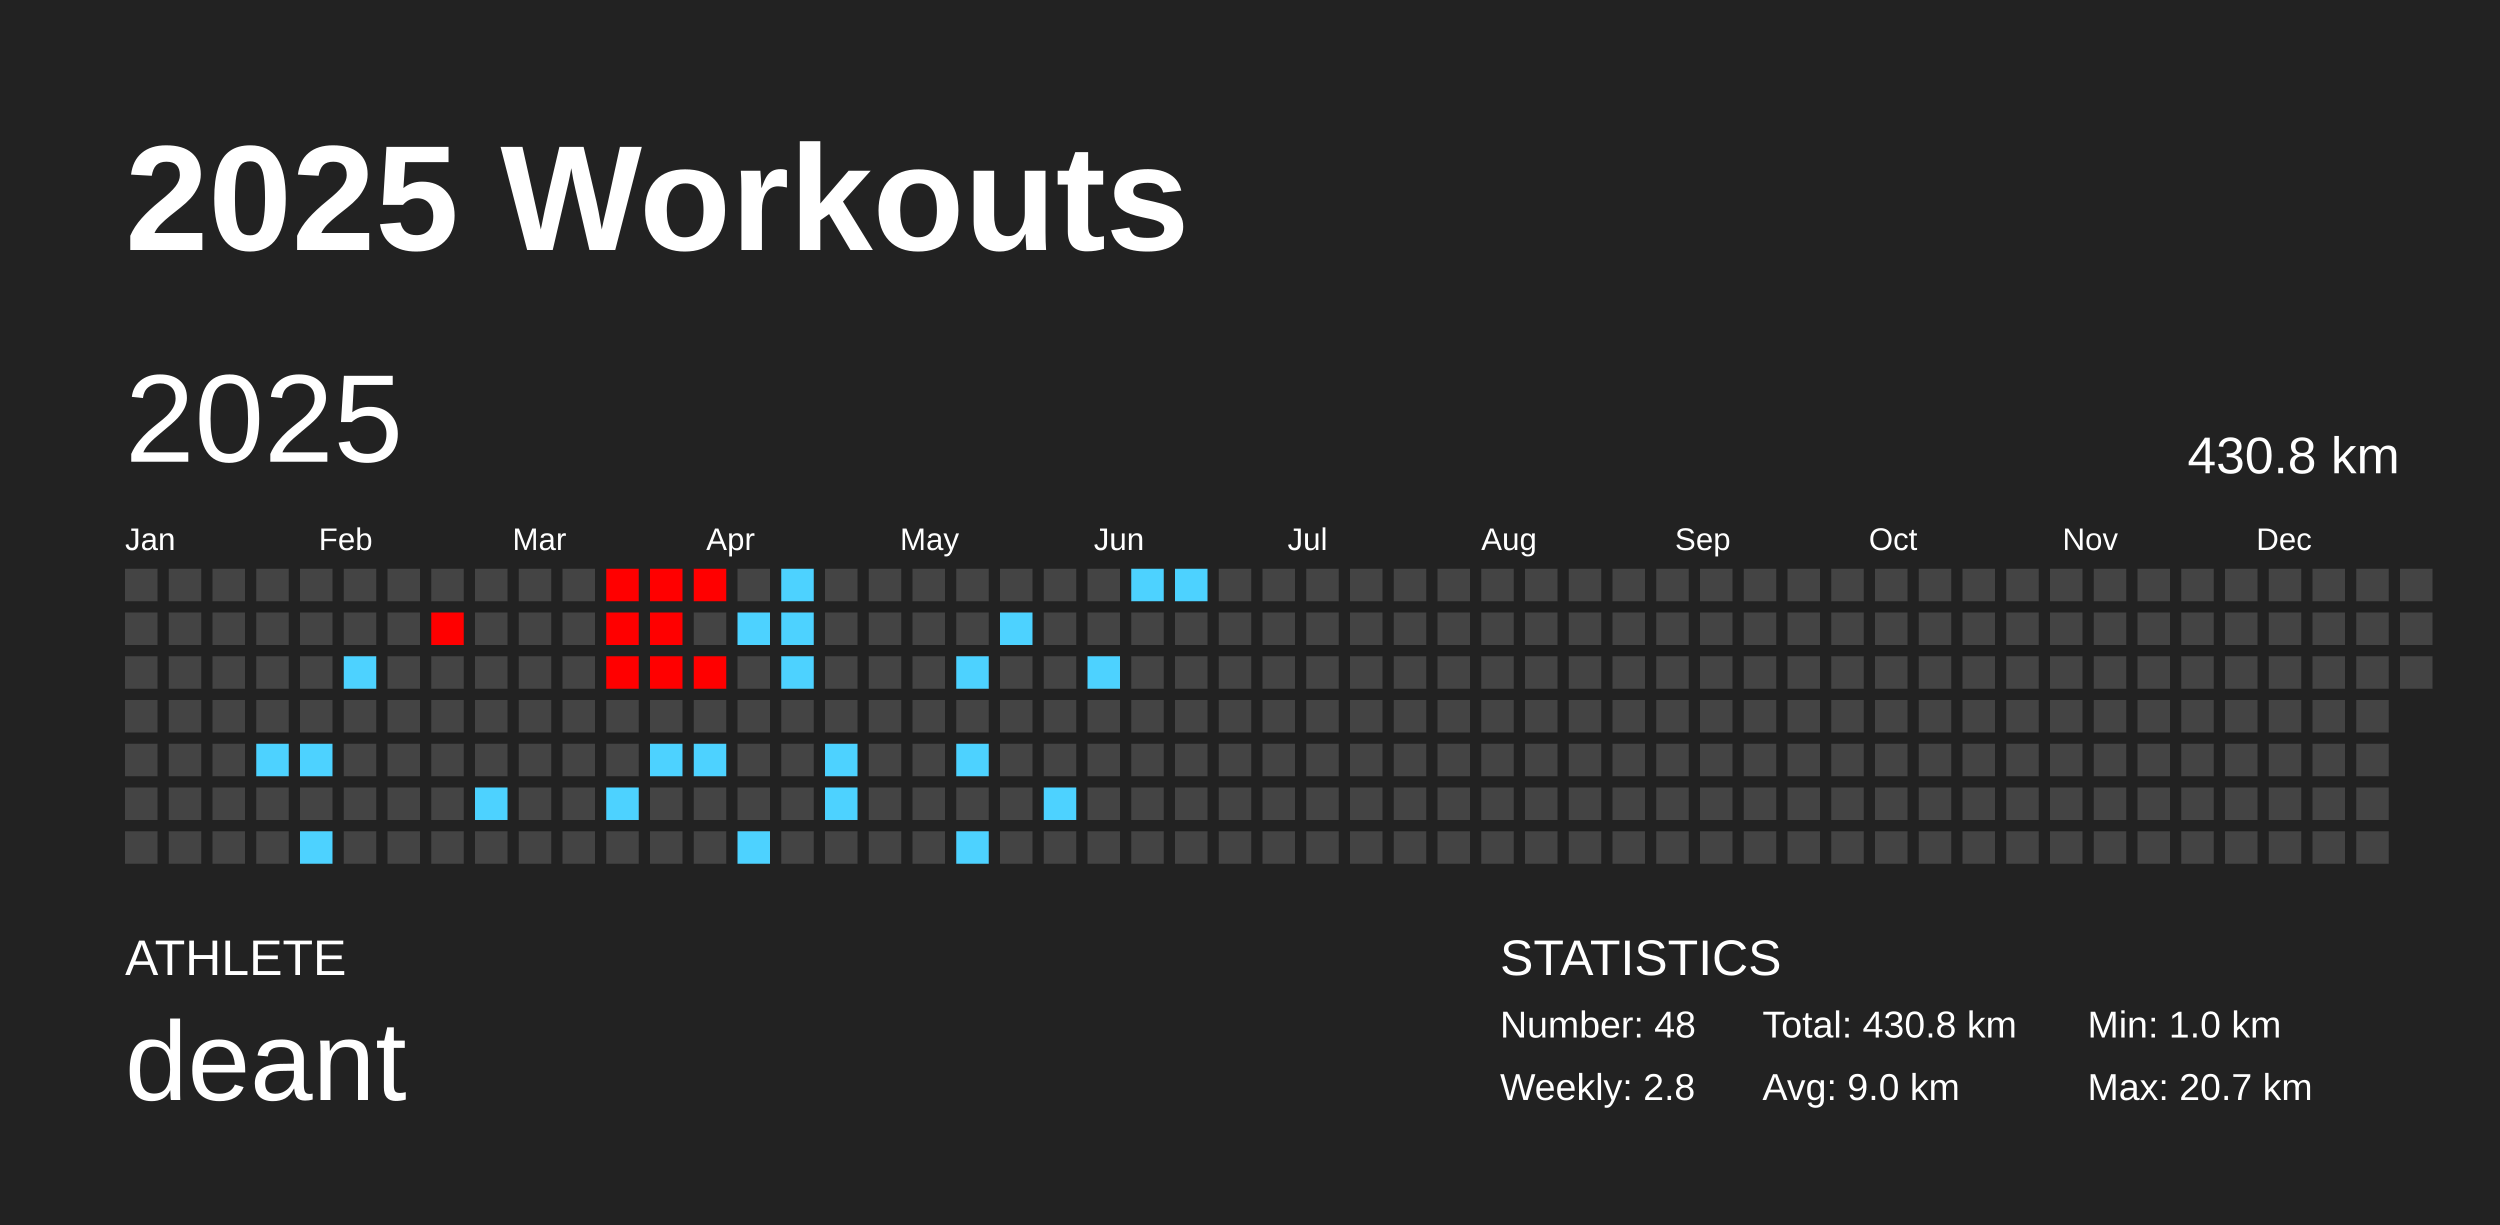
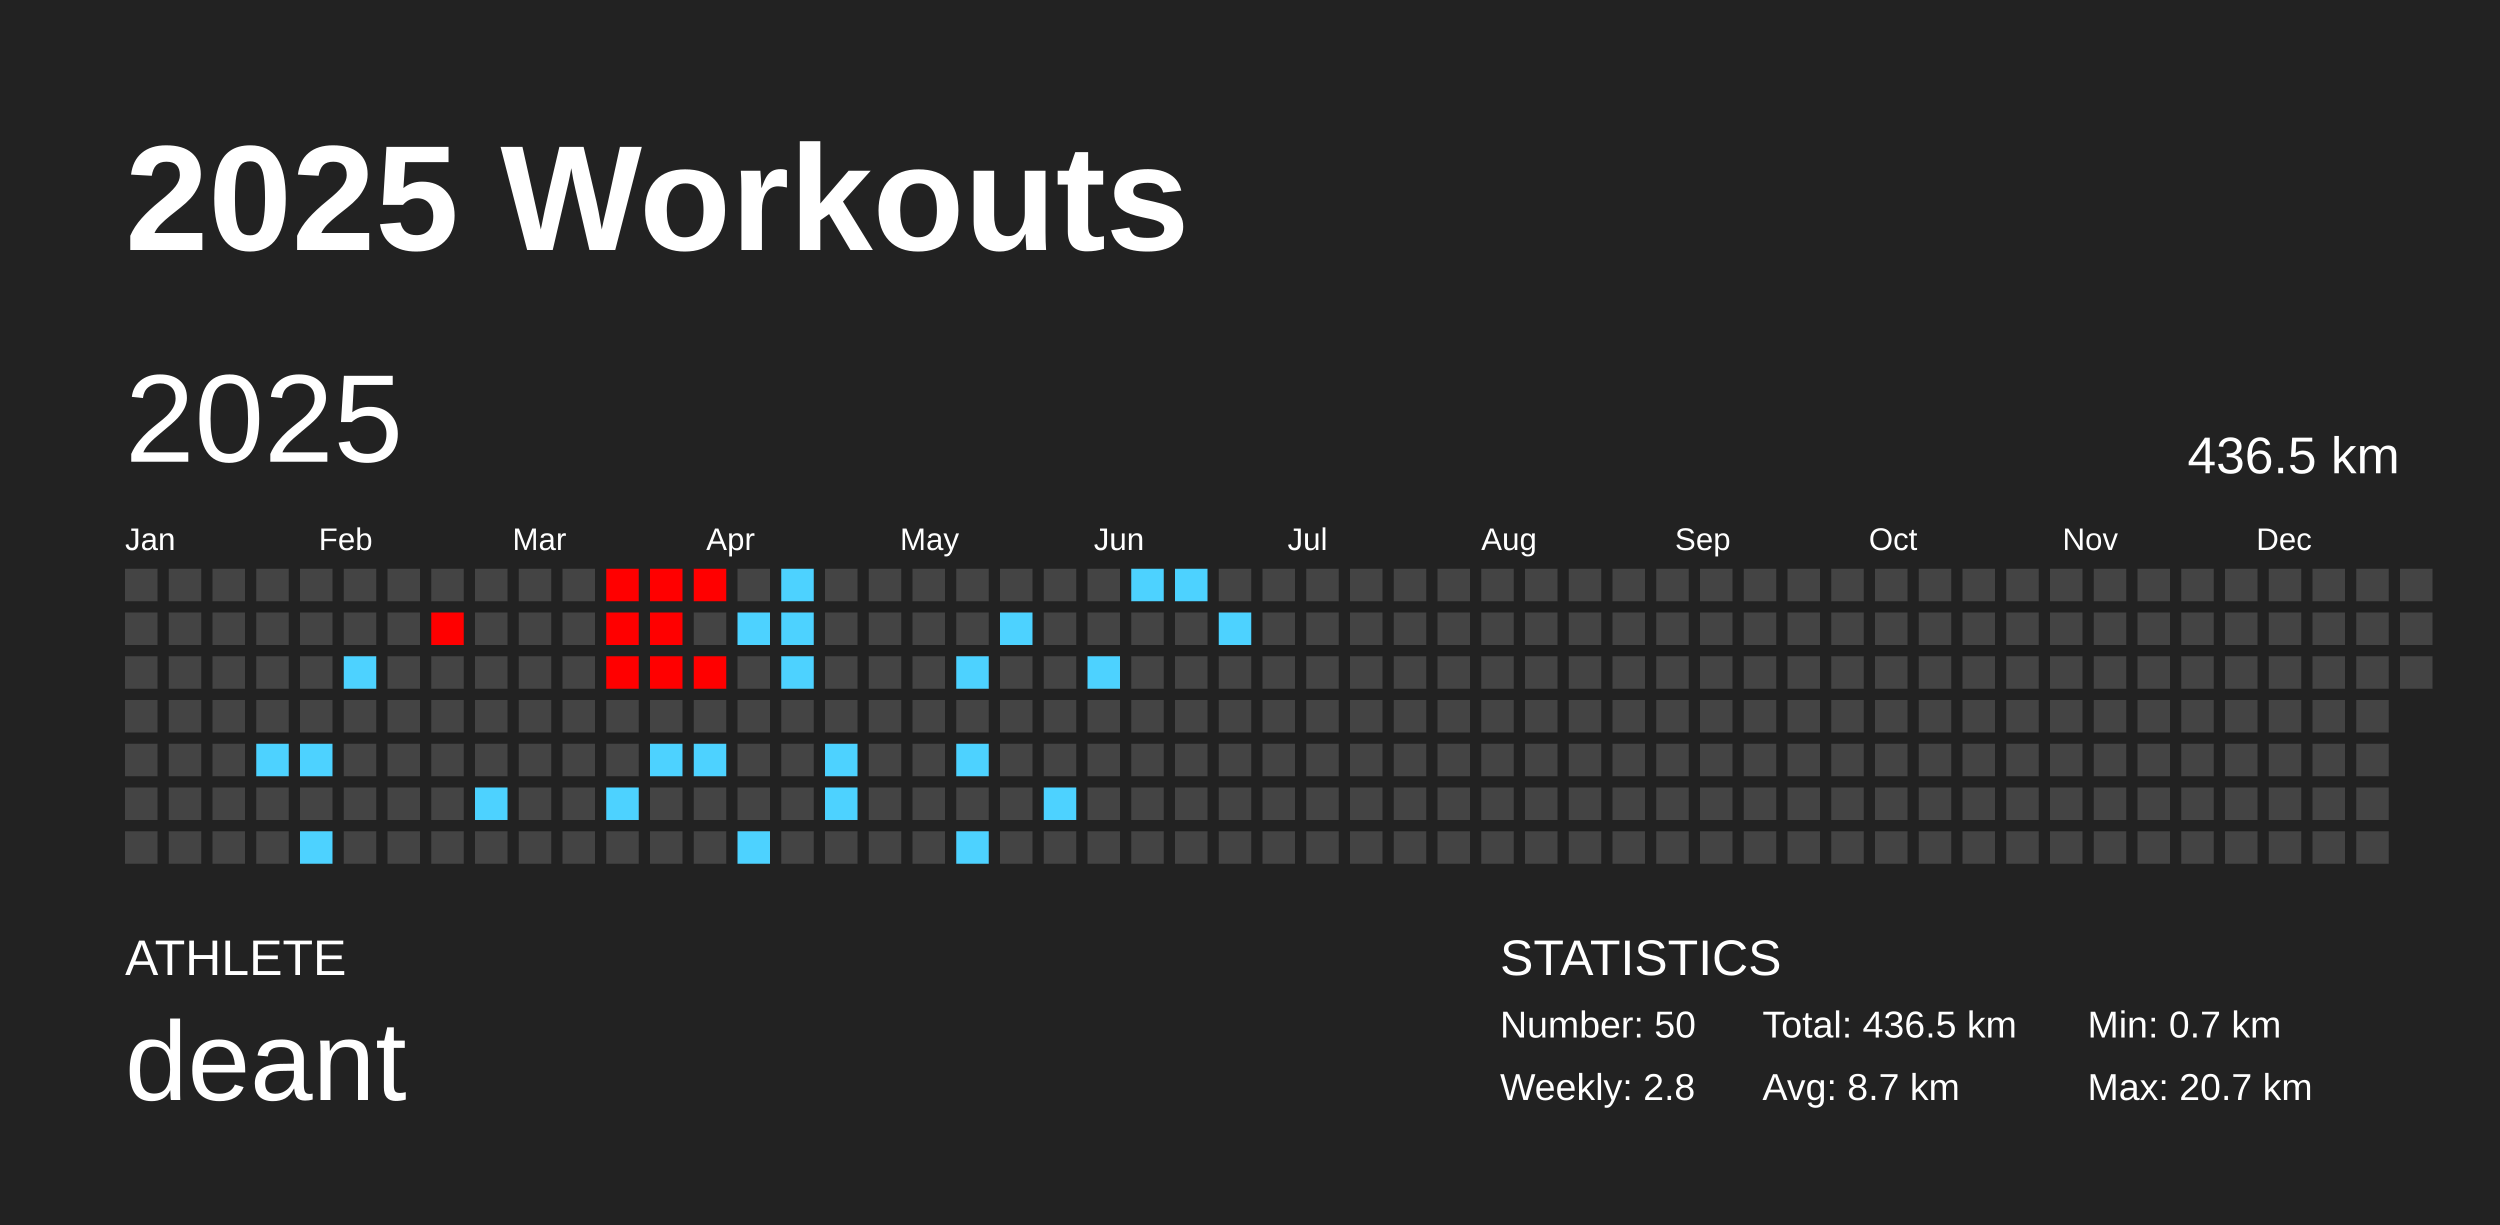
<svg xmlns="http://www.w3.org/2000/svg" baseProfile="full" height="98mm" version="1.1" viewBox="0,0,200,98" width="200mm">
  <defs />
  <rect fill="#222222" height="98" width="200" x="0" y="0" />
  <text fill="#FFFFFF" style="font-size:12px; font-family:Arial; font-weight:bold;" x="10" y="20">2025 Workouts</text>
  <text fill="#FFFFFF" style="font-size:4px; font-family:Arial" x="10" y="78">ATHLETE</text>
  <text fill="#FFFFFF" style="font-size:9px; font-family:Arial" x="10" y="88">deant</text>
  <text fill="#FFFFFF" style="font-size:4px; font-family:Arial" x="120" y="78">STATISTICS</text>
-   <text fill="#FFFFFF" style="font-size:3px; font-family:Arial" x="120" y="83">Number: 48</text>
+   <text fill="#FFFFFF" style="font-size:3px; font-family:Arial" x="120" y="83">Number: 50</text>
  <text fill="#FFFFFF" style="font-size:3px; font-family:Arial" x="120" y="88">Weekly: 2.8</text>
-   <text fill="#FFFFFF" style="font-size:3px; font-family:Arial" x="141" y="83">Total: 430.8 km</text>
-   <text fill="#FFFFFF" style="font-size:3px; font-family:Arial" x="141" y="88">Avg: 9.0 km</text>
-   <text fill="#FFFFFF" style="font-size:3px; font-family:Arial" x="167" y="83">Min: 1.0 km</text>
+   <text fill="#FFFFFF" style="font-size:3px; font-family:Arial" x="141" y="83">Total: 436.5 km</text>
+   <text fill="#FFFFFF" style="font-size:3px; font-family:Arial" x="141" y="88">Avg: 8.7 km</text>
+   <text fill="#FFFFFF" style="font-size:3px; font-family:Arial" x="167" y="83">Min: 0.7 km</text>
  <text fill="#FFFFFF" style="font-size:3px; font-family:Arial" x="167" y="88">Max: 20.7 km</text>
  <text dominant-baseline="hanging" fill="#FFFFFF" style="font-size:10.0px; font-family:Arial;" x="10" y="30">2025</text>
-   <text dominant-baseline="hanging" fill="#FFFFFF" style="font-size:4.125px; font-family:Arial;" x="175" y="35">430.8 km</text>
+   <text dominant-baseline="hanging" fill="#FFFFFF" style="font-size:4.125px; font-family:Arial;" x="175" y="35">436.5 km</text>
  <text fill="#FFFFFF" style="font-size:2.5px; font-family:Arial" x="10.0" y="44">Jan</text>
  <text fill="#FFFFFF" style="font-size:2.5px; font-family:Arial" x="25.5" y="44">Feb</text>
  <text fill="#FFFFFF" style="font-size:2.5px; font-family:Arial" x="41.0" y="44">Mar</text>
  <text fill="#FFFFFF" style="font-size:2.5px; font-family:Arial" x="56.5" y="44">Apr</text>
  <text fill="#FFFFFF" style="font-size:2.5px; font-family:Arial" x="72.0" y="44">May</text>
  <text fill="#FFFFFF" style="font-size:2.5px; font-family:Arial" x="87.5" y="44">Jun</text>
  <text fill="#FFFFFF" style="font-size:2.5px; font-family:Arial" x="103.0" y="44">Jul</text>
  <text fill="#FFFFFF" style="font-size:2.5px; font-family:Arial" x="118.5" y="44">Aug</text>
  <text fill="#FFFFFF" style="font-size:2.5px; font-family:Arial" x="134.0" y="44">Sep</text>
  <text fill="#FFFFFF" style="font-size:2.5px; font-family:Arial" x="149.5" y="44">Oct</text>
  <text fill="#FFFFFF" style="font-size:2.5px; font-family:Arial" x="165.0" y="44">Nov</text>
  <text fill="#FFFFFF" style="font-size:2.5px; font-family:Arial" x="180.5" y="44">Dec</text>
  <rect fill="#444444" height="2.6" width="2.6" x="10.0" y="45.5" />
  <rect fill="#444444" height="2.6" width="2.6" x="10.0" y="49.0" />
  <rect fill="#444444" height="2.6" width="2.6" x="10.0" y="52.5" />
  <rect fill="#444444" height="2.6" width="2.6" x="10.0" y="56.0" />
  <rect fill="#444444" height="2.6" width="2.6" x="10.0" y="59.5" />
  <rect fill="#444444" height="2.6" width="2.6" x="10.0" y="63.0" />
  <rect fill="#444444" height="2.6" width="2.6" x="10.0" y="66.5" />
  <rect fill="#444444" height="2.6" width="2.6" x="13.5" y="45.5" />
  <rect fill="#444444" height="2.6" width="2.6" x="13.5" y="49.0" />
  <rect fill="#444444" height="2.6" width="2.6" x="13.5" y="52.5" />
  <rect fill="#444444" height="2.6" width="2.6" x="13.5" y="56.0" />
  <rect fill="#444444" height="2.6" width="2.6" x="13.5" y="59.5" />
  <rect fill="#444444" height="2.6" width="2.6" x="13.5" y="63.0" />
  <rect fill="#444444" height="2.6" width="2.6" x="13.5" y="66.5" />
  <rect fill="#444444" height="2.6" width="2.6" x="17.0" y="45.5" />
  <rect fill="#444444" height="2.6" width="2.6" x="17.0" y="49.0" />
  <rect fill="#444444" height="2.6" width="2.6" x="17.0" y="52.5" />
  <rect fill="#444444" height="2.6" width="2.6" x="17.0" y="56.0" />
  <rect fill="#444444" height="2.6" width="2.6" x="17.0" y="59.5" />
  <rect fill="#444444" height="2.6" width="2.6" x="17.0" y="63.0" />
  <rect fill="#444444" height="2.6" width="2.6" x="17.0" y="66.5" />
  <rect fill="#444444" height="2.6" width="2.6" x="20.5" y="45.5" />
  <rect fill="#444444" height="2.6" width="2.6" x="20.5" y="49.0" />
  <rect fill="#444444" height="2.6" width="2.6" x="20.5" y="52.5" />
  <rect fill="#444444" height="2.6" width="2.6" x="20.5" y="56.0" />
  <rect fill="#4dd2ff" height="2.6" width="2.6" x="20.5" y="59.5" />
  <rect fill="#444444" height="2.6" width="2.6" x="20.5" y="63.0" />
  <rect fill="#444444" height="2.6" width="2.6" x="20.5" y="66.5" />
  <rect fill="#444444" height="2.6" width="2.6" x="24.0" y="45.5" />
  <rect fill="#444444" height="2.6" width="2.6" x="24.0" y="49.0" />
  <rect fill="#444444" height="2.6" width="2.6" x="24.0" y="52.5" />
  <rect fill="#444444" height="2.6" width="2.6" x="24.0" y="56.0" />
  <rect fill="#4dd2ff" height="2.6" width="2.6" x="24.0" y="59.5" />
  <rect fill="#444444" height="2.6" width="2.6" x="24.0" y="63.0" />
  <rect fill="#4dd2ff" height="2.6" width="2.6" x="24.0" y="66.5" />
  <rect fill="#444444" height="2.6" width="2.6" x="27.5" y="45.5" />
  <rect fill="#444444" height="2.6" width="2.6" x="27.5" y="49.0" />
  <rect fill="#4dd2ff" height="2.6" width="2.6" x="27.5" y="52.5" />
  <rect fill="#444444" height="2.6" width="2.6" x="27.5" y="56.0" />
  <rect fill="#444444" height="2.6" width="2.6" x="27.5" y="59.5" />
  <rect fill="#444444" height="2.6" width="2.6" x="27.5" y="63.0" />
  <rect fill="#444444" height="2.6" width="2.6" x="27.5" y="66.5" />
  <rect fill="#444444" height="2.6" width="2.6" x="31.0" y="45.5" />
  <rect fill="#444444" height="2.6" width="2.6" x="31.0" y="49.0" />
  <rect fill="#444444" height="2.6" width="2.6" x="31.0" y="52.5" />
  <rect fill="#444444" height="2.6" width="2.6" x="31.0" y="56.0" />
  <rect fill="#444444" height="2.6" width="2.6" x="31.0" y="59.5" />
  <rect fill="#444444" height="2.6" width="2.6" x="31.0" y="63.0" />
  <rect fill="#444444" height="2.6" width="2.6" x="31.0" y="66.5" />
  <rect fill="#444444" height="2.6" width="2.6" x="34.5" y="45.5" />
  <rect fill="red" height="2.6" width="2.6" x="34.5" y="49.0" />
  <rect fill="#444444" height="2.6" width="2.6" x="34.5" y="52.5" />
  <rect fill="#444444" height="2.6" width="2.6" x="34.5" y="56.0" />
  <rect fill="#444444" height="2.6" width="2.6" x="34.5" y="59.5" />
  <rect fill="#444444" height="2.6" width="2.6" x="34.5" y="63.0" />
  <rect fill="#444444" height="2.6" width="2.6" x="34.5" y="66.5" />
  <rect fill="#444444" height="2.6" width="2.6" x="38.0" y="45.5" />
  <rect fill="#444444" height="2.6" width="2.6" x="38.0" y="49.0" />
  <rect fill="#444444" height="2.6" width="2.6" x="38.0" y="52.5" />
  <rect fill="#444444" height="2.6" width="2.6" x="38.0" y="56.0" />
  <rect fill="#444444" height="2.6" width="2.6" x="38.0" y="59.5" />
  <rect fill="#4dd2ff" height="2.6" width="2.6" x="38.0" y="63.0" />
  <rect fill="#444444" height="2.6" width="2.6" x="38.0" y="66.5" />
  <rect fill="#444444" height="2.6" width="2.6" x="41.5" y="45.5" />
  <rect fill="#444444" height="2.6" width="2.6" x="41.5" y="49.0" />
  <rect fill="#444444" height="2.6" width="2.6" x="41.5" y="52.5" />
  <rect fill="#444444" height="2.6" width="2.6" x="41.5" y="56.0" />
  <rect fill="#444444" height="2.6" width="2.6" x="41.5" y="59.5" />
  <rect fill="#444444" height="2.6" width="2.6" x="41.5" y="63.0" />
  <rect fill="#444444" height="2.6" width="2.6" x="41.5" y="66.5" />
  <rect fill="#444444" height="2.6" width="2.6" x="45.0" y="45.5" />
  <rect fill="#444444" height="2.6" width="2.6" x="45.0" y="49.0" />
  <rect fill="#444444" height="2.6" width="2.6" x="45.0" y="52.5" />
  <rect fill="#444444" height="2.6" width="2.6" x="45.0" y="56.0" />
  <rect fill="#444444" height="2.6" width="2.6" x="45.0" y="59.5" />
  <rect fill="#444444" height="2.6" width="2.6" x="45.0" y="63.0" />
  <rect fill="#444444" height="2.6" width="2.6" x="45.0" y="66.5" />
  <rect fill="red" height="2.6" width="2.6" x="48.5" y="45.5" />
  <rect fill="red" height="2.6" width="2.6" x="48.5" y="49.0" />
  <rect fill="red" height="2.6" width="2.6" x="48.5" y="52.5" />
  <rect fill="#444444" height="2.6" width="2.6" x="48.5" y="56.0" />
  <rect fill="#444444" height="2.6" width="2.6" x="48.5" y="59.5" />
  <rect fill="#4dd2ff" height="2.6" width="2.6" x="48.5" y="63.0" />
  <rect fill="#444444" height="2.6" width="2.6" x="48.5" y="66.5" />
  <rect fill="red" height="2.6" width="2.6" x="52.0" y="45.5" />
  <rect fill="red" height="2.6" width="2.6" x="52.0" y="49.0" />
  <rect fill="red" height="2.6" width="2.6" x="52.0" y="52.5" />
  <rect fill="#444444" height="2.6" width="2.6" x="52.0" y="56.0" />
  <rect fill="#4dd2ff" height="2.6" width="2.6" x="52.0" y="59.5" />
  <rect fill="#444444" height="2.6" width="2.6" x="52.0" y="63.0" />
  <rect fill="#444444" height="2.6" width="2.6" x="52.0" y="66.5" />
  <rect fill="red" height="2.6" width="2.6" x="55.5" y="45.5" />
  <rect fill="#444444" height="2.6" width="2.6" x="55.5" y="49.0" />
  <rect fill="red" height="2.6" width="2.6" x="55.5" y="52.5" />
  <rect fill="#444444" height="2.6" width="2.6" x="55.5" y="56.0" />
  <rect fill="#4dd2ff" height="2.6" width="2.6" x="55.5" y="59.5" />
  <rect fill="#444444" height="2.6" width="2.6" x="55.5" y="63.0" />
  <rect fill="#444444" height="2.6" width="2.6" x="55.5" y="66.5" />
  <rect fill="#444444" height="2.6" width="2.6" x="59.0" y="45.5" />
  <rect fill="#4dd2ff" height="2.6" width="2.6" x="59.0" y="49.0" />
  <rect fill="#444444" height="2.6" width="2.6" x="59.0" y="52.5" />
  <rect fill="#444444" height="2.6" width="2.6" x="59.0" y="56.0" />
  <rect fill="#444444" height="2.6" width="2.6" x="59.0" y="59.5" />
  <rect fill="#444444" height="2.6" width="2.6" x="59.0" y="63.0" />
  <rect fill="#4dd2ff" height="2.6" width="2.6" x="59.0" y="66.5" />
  <rect fill="#4dd2ff" height="2.6" width="2.6" x="62.5" y="45.5" />
  <rect fill="#4dd2ff" height="2.6" width="2.6" x="62.5" y="49.0" />
  <rect fill="#4dd2ff" height="2.6" width="2.6" x="62.5" y="52.5" />
  <rect fill="#444444" height="2.6" width="2.6" x="62.5" y="56.0" />
  <rect fill="#444444" height="2.6" width="2.6" x="62.5" y="59.5" />
  <rect fill="#444444" height="2.6" width="2.6" x="62.5" y="63.0" />
  <rect fill="#444444" height="2.6" width="2.6" x="62.5" y="66.5" />
  <rect fill="#444444" height="2.6" width="2.6" x="66.0" y="45.5" />
  <rect fill="#444444" height="2.6" width="2.6" x="66.0" y="49.0" />
  <rect fill="#444444" height="2.6" width="2.6" x="66.0" y="52.5" />
  <rect fill="#444444" height="2.6" width="2.6" x="66.0" y="56.0" />
  <rect fill="#4dd2ff" height="2.6" width="2.6" x="66.0" y="59.5" />
  <rect fill="#4dd2ff" height="2.6" width="2.6" x="66.0" y="63.0" />
  <rect fill="#444444" height="2.6" width="2.6" x="66.0" y="66.5" />
  <rect fill="#444444" height="2.6" width="2.6" x="69.5" y="45.5" />
  <rect fill="#444444" height="2.6" width="2.6" x="69.5" y="49.0" />
  <rect fill="#444444" height="2.6" width="2.6" x="69.5" y="52.5" />
  <rect fill="#444444" height="2.6" width="2.6" x="69.5" y="56.0" />
  <rect fill="#444444" height="2.6" width="2.6" x="69.5" y="59.5" />
  <rect fill="#444444" height="2.6" width="2.6" x="69.5" y="63.0" />
  <rect fill="#444444" height="2.6" width="2.6" x="69.5" y="66.5" />
  <rect fill="#444444" height="2.6" width="2.6" x="73.0" y="45.5" />
  <rect fill="#444444" height="2.6" width="2.6" x="73.0" y="49.0" />
  <rect fill="#444444" height="2.6" width="2.6" x="73.0" y="52.5" />
  <rect fill="#444444" height="2.6" width="2.6" x="73.0" y="56.0" />
  <rect fill="#444444" height="2.6" width="2.6" x="73.0" y="59.5" />
  <rect fill="#444444" height="2.6" width="2.6" x="73.0" y="63.0" />
  <rect fill="#444444" height="2.6" width="2.6" x="73.0" y="66.5" />
  <rect fill="#444444" height="2.6" width="2.6" x="76.5" y="45.5" />
  <rect fill="#444444" height="2.6" width="2.6" x="76.5" y="49.0" />
  <rect fill="#4dd2ff" height="2.6" width="2.6" x="76.5" y="52.5" />
  <rect fill="#444444" height="2.6" width="2.6" x="76.5" y="56.0" />
  <rect fill="#4dd2ff" height="2.6" width="2.6" x="76.5" y="59.5" />
  <rect fill="#444444" height="2.6" width="2.6" x="76.5" y="63.0" />
  <rect fill="#4dd2ff" height="2.6" width="2.6" x="76.5" y="66.5" />
  <rect fill="#444444" height="2.6" width="2.6" x="80.0" y="45.5" />
  <rect fill="#4dd2ff" height="2.6" width="2.6" x="80.0" y="49.0" />
  <rect fill="#444444" height="2.6" width="2.6" x="80.0" y="52.5" />
  <rect fill="#444444" height="2.6" width="2.6" x="80.0" y="56.0" />
  <rect fill="#444444" height="2.6" width="2.6" x="80.0" y="59.5" />
  <rect fill="#444444" height="2.6" width="2.6" x="80.0" y="63.0" />
  <rect fill="#444444" height="2.6" width="2.6" x="80.0" y="66.5" />
  <rect fill="#444444" height="2.6" width="2.6" x="83.5" y="45.5" />
  <rect fill="#444444" height="2.6" width="2.6" x="83.5" y="49.0" />
  <rect fill="#444444" height="2.6" width="2.6" x="83.5" y="52.5" />
  <rect fill="#444444" height="2.6" width="2.6" x="83.5" y="56.0" />
  <rect fill="#444444" height="2.6" width="2.6" x="83.5" y="59.5" />
  <rect fill="#4dd2ff" height="2.6" width="2.6" x="83.5" y="63.0" />
  <rect fill="#444444" height="2.6" width="2.6" x="83.5" y="66.5" />
  <rect fill="#444444" height="2.6" width="2.6" x="87.0" y="45.5" />
  <rect fill="#444444" height="2.6" width="2.6" x="87.0" y="49.0" />
  <rect fill="#4dd2ff" height="2.6" width="2.6" x="87.0" y="52.5" />
  <rect fill="#444444" height="2.6" width="2.6" x="87.0" y="56.0" />
  <rect fill="#444444" height="2.6" width="2.6" x="87.0" y="59.5" />
  <rect fill="#444444" height="2.6" width="2.6" x="87.0" y="63.0" />
  <rect fill="#444444" height="2.6" width="2.6" x="87.0" y="66.5" />
  <rect fill="#4dd2ff" height="2.6" width="2.6" x="90.5" y="45.5" />
  <rect fill="#444444" height="2.6" width="2.6" x="90.5" y="49.0" />
  <rect fill="#444444" height="2.6" width="2.6" x="90.5" y="52.5" />
  <rect fill="#444444" height="2.6" width="2.6" x="90.5" y="56.0" />
  <rect fill="#444444" height="2.6" width="2.6" x="90.5" y="59.5" />
  <rect fill="#444444" height="2.6" width="2.6" x="90.5" y="63.0" />
  <rect fill="#444444" height="2.6" width="2.6" x="90.5" y="66.5" />
  <rect fill="#4dd2ff" height="2.6" width="2.6" x="94.0" y="45.5" />
  <rect fill="#444444" height="2.6" width="2.6" x="94.0" y="49.0" />
  <rect fill="#444444" height="2.6" width="2.6" x="94.0" y="52.5" />
  <rect fill="#444444" height="2.6" width="2.6" x="94.0" y="56.0" />
  <rect fill="#444444" height="2.6" width="2.6" x="94.0" y="59.5" />
  <rect fill="#444444" height="2.6" width="2.6" x="94.0" y="63.0" />
  <rect fill="#444444" height="2.6" width="2.6" x="94.0" y="66.5" />
  <rect fill="#444444" height="2.6" width="2.6" x="97.5" y="45.5" />
-   <rect fill="#444444" height="2.6" width="2.6" x="97.5" y="49.0" />
+   <rect fill="#4dd2ff" height="2.6" width="2.6" x="97.5" y="49.0" />
  <rect fill="#444444" height="2.6" width="2.6" x="97.5" y="52.5" />
  <rect fill="#444444" height="2.6" width="2.6" x="97.5" y="56.0" />
  <rect fill="#444444" height="2.6" width="2.6" x="97.5" y="59.5" />
  <rect fill="#444444" height="2.6" width="2.6" x="97.5" y="63.0" />
  <rect fill="#444444" height="2.6" width="2.6" x="97.5" y="66.5" />
  <rect fill="#444444" height="2.6" width="2.6" x="101.0" y="45.5" />
  <rect fill="#444444" height="2.6" width="2.6" x="101.0" y="49.0" />
  <rect fill="#444444" height="2.6" width="2.6" x="101.0" y="52.5" />
  <rect fill="#444444" height="2.6" width="2.6" x="101.0" y="56.0" />
  <rect fill="#444444" height="2.6" width="2.6" x="101.0" y="59.5" />
  <rect fill="#444444" height="2.6" width="2.6" x="101.0" y="63.0" />
  <rect fill="#444444" height="2.6" width="2.6" x="101.0" y="66.5" />
  <rect fill="#444444" height="2.6" width="2.6" x="104.5" y="45.5" />
  <rect fill="#444444" height="2.6" width="2.6" x="104.5" y="49.0" />
  <rect fill="#444444" height="2.6" width="2.6" x="104.5" y="52.5" />
  <rect fill="#444444" height="2.6" width="2.6" x="104.5" y="56.0" />
  <rect fill="#444444" height="2.6" width="2.6" x="104.5" y="59.5" />
  <rect fill="#444444" height="2.6" width="2.6" x="104.5" y="63.0" />
  <rect fill="#444444" height="2.6" width="2.6" x="104.5" y="66.5" />
  <rect fill="#444444" height="2.6" width="2.6" x="108.0" y="45.5" />
  <rect fill="#444444" height="2.6" width="2.6" x="108.0" y="49.0" />
  <rect fill="#444444" height="2.6" width="2.6" x="108.0" y="52.5" />
  <rect fill="#444444" height="2.6" width="2.6" x="108.0" y="56.0" />
  <rect fill="#444444" height="2.6" width="2.6" x="108.0" y="59.5" />
  <rect fill="#444444" height="2.6" width="2.6" x="108.0" y="63.0" />
  <rect fill="#444444" height="2.6" width="2.6" x="108.0" y="66.5" />
  <rect fill="#444444" height="2.6" width="2.6" x="111.5" y="45.5" />
  <rect fill="#444444" height="2.6" width="2.6" x="111.5" y="49.0" />
  <rect fill="#444444" height="2.6" width="2.6" x="111.5" y="52.5" />
  <rect fill="#444444" height="2.6" width="2.6" x="111.5" y="56.0" />
  <rect fill="#444444" height="2.6" width="2.6" x="111.5" y="59.5" />
  <rect fill="#444444" height="2.6" width="2.6" x="111.5" y="63.0" />
  <rect fill="#444444" height="2.6" width="2.6" x="111.5" y="66.5" />
  <rect fill="#444444" height="2.6" width="2.6" x="115.0" y="45.5" />
  <rect fill="#444444" height="2.6" width="2.6" x="115.0" y="49.0" />
  <rect fill="#444444" height="2.6" width="2.6" x="115.0" y="52.5" />
  <rect fill="#444444" height="2.6" width="2.6" x="115.0" y="56.0" />
  <rect fill="#444444" height="2.6" width="2.6" x="115.0" y="59.5" />
  <rect fill="#444444" height="2.6" width="2.6" x="115.0" y="63.0" />
  <rect fill="#444444" height="2.6" width="2.6" x="115.0" y="66.5" />
  <rect fill="#444444" height="2.6" width="2.6" x="118.5" y="45.5" />
  <rect fill="#444444" height="2.6" width="2.6" x="118.5" y="49.0" />
  <rect fill="#444444" height="2.6" width="2.6" x="118.5" y="52.5" />
  <rect fill="#444444" height="2.6" width="2.6" x="118.5" y="56.0" />
  <rect fill="#444444" height="2.6" width="2.6" x="118.5" y="59.5" />
  <rect fill="#444444" height="2.6" width="2.6" x="118.5" y="63.0" />
  <rect fill="#444444" height="2.6" width="2.6" x="118.5" y="66.5" />
  <rect fill="#444444" height="2.6" width="2.6" x="122.0" y="45.5" />
  <rect fill="#444444" height="2.6" width="2.6" x="122.0" y="49.0" />
  <rect fill="#444444" height="2.6" width="2.6" x="122.0" y="52.5" />
  <rect fill="#444444" height="2.6" width="2.6" x="122.0" y="56.0" />
  <rect fill="#444444" height="2.6" width="2.6" x="122.0" y="59.5" />
  <rect fill="#444444" height="2.6" width="2.6" x="122.0" y="63.0" />
  <rect fill="#444444" height="2.6" width="2.6" x="122.0" y="66.5" />
  <rect fill="#444444" height="2.6" width="2.6" x="125.5" y="45.5" />
  <rect fill="#444444" height="2.6" width="2.6" x="125.5" y="49.0" />
  <rect fill="#444444" height="2.6" width="2.6" x="125.5" y="52.5" />
  <rect fill="#444444" height="2.6" width="2.6" x="125.5" y="56.0" />
  <rect fill="#444444" height="2.6" width="2.6" x="125.5" y="59.5" />
  <rect fill="#444444" height="2.6" width="2.6" x="125.5" y="63.0" />
  <rect fill="#444444" height="2.6" width="2.6" x="125.5" y="66.5" />
  <rect fill="#444444" height="2.6" width="2.6" x="129.0" y="45.5" />
  <rect fill="#444444" height="2.6" width="2.6" x="129.0" y="49.0" />
  <rect fill="#444444" height="2.6" width="2.6" x="129.0" y="52.5" />
  <rect fill="#444444" height="2.6" width="2.6" x="129.0" y="56.0" />
  <rect fill="#444444" height="2.6" width="2.6" x="129.0" y="59.5" />
  <rect fill="#444444" height="2.6" width="2.6" x="129.0" y="63.0" />
  <rect fill="#444444" height="2.6" width="2.6" x="129.0" y="66.5" />
  <rect fill="#444444" height="2.6" width="2.6" x="132.5" y="45.5" />
  <rect fill="#444444" height="2.6" width="2.6" x="132.5" y="49.0" />
  <rect fill="#444444" height="2.6" width="2.6" x="132.5" y="52.5" />
  <rect fill="#444444" height="2.6" width="2.6" x="132.5" y="56.0" />
  <rect fill="#444444" height="2.6" width="2.6" x="132.5" y="59.5" />
  <rect fill="#444444" height="2.6" width="2.6" x="132.5" y="63.0" />
  <rect fill="#444444" height="2.6" width="2.6" x="132.5" y="66.5" />
  <rect fill="#444444" height="2.6" width="2.6" x="136.0" y="45.5" />
  <rect fill="#444444" height="2.6" width="2.6" x="136.0" y="49.0" />
  <rect fill="#444444" height="2.6" width="2.6" x="136.0" y="52.5" />
  <rect fill="#444444" height="2.6" width="2.6" x="136.0" y="56.0" />
  <rect fill="#444444" height="2.6" width="2.6" x="136.0" y="59.5" />
  <rect fill="#444444" height="2.6" width="2.6" x="136.0" y="63.0" />
  <rect fill="#444444" height="2.6" width="2.6" x="136.0" y="66.5" />
  <rect fill="#444444" height="2.6" width="2.6" x="139.5" y="45.5" />
  <rect fill="#444444" height="2.6" width="2.6" x="139.5" y="49.0" />
  <rect fill="#444444" height="2.6" width="2.6" x="139.5" y="52.5" />
  <rect fill="#444444" height="2.6" width="2.6" x="139.5" y="56.0" />
  <rect fill="#444444" height="2.6" width="2.6" x="139.5" y="59.5" />
  <rect fill="#444444" height="2.6" width="2.6" x="139.5" y="63.0" />
  <rect fill="#444444" height="2.6" width="2.6" x="139.5" y="66.5" />
  <rect fill="#444444" height="2.6" width="2.6" x="143.0" y="45.5" />
  <rect fill="#444444" height="2.6" width="2.6" x="143.0" y="49.0" />
  <rect fill="#444444" height="2.6" width="2.6" x="143.0" y="52.5" />
  <rect fill="#444444" height="2.6" width="2.6" x="143.0" y="56.0" />
  <rect fill="#444444" height="2.6" width="2.6" x="143.0" y="59.5" />
  <rect fill="#444444" height="2.6" width="2.6" x="143.0" y="63.0" />
  <rect fill="#444444" height="2.6" width="2.6" x="143.0" y="66.5" />
  <rect fill="#444444" height="2.6" width="2.6" x="146.5" y="45.5" />
  <rect fill="#444444" height="2.6" width="2.6" x="146.5" y="49.0" />
  <rect fill="#444444" height="2.6" width="2.6" x="146.5" y="52.5" />
  <rect fill="#444444" height="2.6" width="2.6" x="146.5" y="56.0" />
  <rect fill="#444444" height="2.6" width="2.6" x="146.5" y="59.5" />
  <rect fill="#444444" height="2.6" width="2.6" x="146.5" y="63.0" />
  <rect fill="#444444" height="2.6" width="2.6" x="146.5" y="66.5" />
  <rect fill="#444444" height="2.6" width="2.6" x="150.0" y="45.5" />
  <rect fill="#444444" height="2.6" width="2.6" x="150.0" y="49.0" />
  <rect fill="#444444" height="2.6" width="2.6" x="150.0" y="52.5" />
  <rect fill="#444444" height="2.6" width="2.6" x="150.0" y="56.0" />
  <rect fill="#444444" height="2.6" width="2.6" x="150.0" y="59.5" />
  <rect fill="#444444" height="2.6" width="2.6" x="150.0" y="63.0" />
  <rect fill="#444444" height="2.6" width="2.6" x="150.0" y="66.5" />
  <rect fill="#444444" height="2.6" width="2.6" x="153.5" y="45.5" />
  <rect fill="#444444" height="2.6" width="2.6" x="153.5" y="49.0" />
  <rect fill="#444444" height="2.6" width="2.6" x="153.5" y="52.5" />
  <rect fill="#444444" height="2.6" width="2.6" x="153.5" y="56.0" />
  <rect fill="#444444" height="2.6" width="2.6" x="153.5" y="59.5" />
  <rect fill="#444444" height="2.6" width="2.6" x="153.5" y="63.0" />
  <rect fill="#444444" height="2.6" width="2.6" x="153.5" y="66.5" />
  <rect fill="#444444" height="2.6" width="2.6" x="157.0" y="45.5" />
  <rect fill="#444444" height="2.6" width="2.6" x="157.0" y="49.0" />
  <rect fill="#444444" height="2.6" width="2.6" x="157.0" y="52.5" />
  <rect fill="#444444" height="2.6" width="2.6" x="157.0" y="56.0" />
  <rect fill="#444444" height="2.6" width="2.6" x="157.0" y="59.5" />
  <rect fill="#444444" height="2.6" width="2.6" x="157.0" y="63.0" />
  <rect fill="#444444" height="2.6" width="2.6" x="157.0" y="66.5" />
  <rect fill="#444444" height="2.6" width="2.6" x="160.5" y="45.5" />
  <rect fill="#444444" height="2.6" width="2.6" x="160.5" y="49.0" />
  <rect fill="#444444" height="2.6" width="2.6" x="160.5" y="52.5" />
  <rect fill="#444444" height="2.6" width="2.6" x="160.5" y="56.0" />
  <rect fill="#444444" height="2.6" width="2.6" x="160.5" y="59.5" />
  <rect fill="#444444" height="2.6" width="2.6" x="160.5" y="63.0" />
  <rect fill="#444444" height="2.6" width="2.6" x="160.5" y="66.5" />
  <rect fill="#444444" height="2.6" width="2.6" x="164.0" y="45.5" />
  <rect fill="#444444" height="2.6" width="2.6" x="164.0" y="49.0" />
  <rect fill="#444444" height="2.6" width="2.6" x="164.0" y="52.5" />
  <rect fill="#444444" height="2.6" width="2.6" x="164.0" y="56.0" />
  <rect fill="#444444" height="2.6" width="2.6" x="164.0" y="59.5" />
  <rect fill="#444444" height="2.6" width="2.6" x="164.0" y="63.0" />
  <rect fill="#444444" height="2.6" width="2.6" x="164.0" y="66.5" />
  <rect fill="#444444" height="2.6" width="2.6" x="167.5" y="45.5" />
  <rect fill="#444444" height="2.6" width="2.6" x="167.5" y="49.0" />
  <rect fill="#444444" height="2.6" width="2.6" x="167.5" y="52.5" />
  <rect fill="#444444" height="2.6" width="2.6" x="167.5" y="56.0" />
  <rect fill="#444444" height="2.6" width="2.6" x="167.5" y="59.5" />
  <rect fill="#444444" height="2.6" width="2.6" x="167.5" y="63.0" />
  <rect fill="#444444" height="2.6" width="2.6" x="167.5" y="66.5" />
  <rect fill="#444444" height="2.6" width="2.6" x="171.0" y="45.5" />
  <rect fill="#444444" height="2.6" width="2.6" x="171.0" y="49.0" />
  <rect fill="#444444" height="2.6" width="2.6" x="171.0" y="52.5" />
  <rect fill="#444444" height="2.6" width="2.6" x="171.0" y="56.0" />
  <rect fill="#444444" height="2.6" width="2.6" x="171.0" y="59.5" />
  <rect fill="#444444" height="2.6" width="2.6" x="171.0" y="63.0" />
  <rect fill="#444444" height="2.6" width="2.6" x="171.0" y="66.5" />
  <rect fill="#444444" height="2.6" width="2.6" x="174.5" y="45.5" />
  <rect fill="#444444" height="2.6" width="2.6" x="174.5" y="49.0" />
  <rect fill="#444444" height="2.6" width="2.6" x="174.5" y="52.5" />
  <rect fill="#444444" height="2.6" width="2.6" x="174.5" y="56.0" />
  <rect fill="#444444" height="2.6" width="2.6" x="174.5" y="59.5" />
  <rect fill="#444444" height="2.6" width="2.6" x="174.5" y="63.0" />
  <rect fill="#444444" height="2.6" width="2.6" x="174.5" y="66.5" />
  <rect fill="#444444" height="2.6" width="2.6" x="178.0" y="45.5" />
  <rect fill="#444444" height="2.6" width="2.6" x="178.0" y="49.0" />
  <rect fill="#444444" height="2.6" width="2.6" x="178.0" y="52.5" />
  <rect fill="#444444" height="2.6" width="2.6" x="178.0" y="56.0" />
  <rect fill="#444444" height="2.6" width="2.6" x="178.0" y="59.5" />
  <rect fill="#444444" height="2.6" width="2.6" x="178.0" y="63.0" />
  <rect fill="#444444" height="2.6" width="2.6" x="178.0" y="66.5" />
  <rect fill="#444444" height="2.6" width="2.6" x="181.5" y="45.5" />
  <rect fill="#444444" height="2.6" width="2.6" x="181.5" y="49.0" />
  <rect fill="#444444" height="2.6" width="2.6" x="181.5" y="52.5" />
  <rect fill="#444444" height="2.6" width="2.6" x="181.5" y="56.0" />
  <rect fill="#444444" height="2.6" width="2.6" x="181.5" y="59.5" />
  <rect fill="#444444" height="2.6" width="2.6" x="181.5" y="63.0" />
  <rect fill="#444444" height="2.6" width="2.6" x="181.5" y="66.5" />
  <rect fill="#444444" height="2.6" width="2.6" x="185.0" y="45.5" />
  <rect fill="#444444" height="2.6" width="2.6" x="185.0" y="49.0" />
  <rect fill="#444444" height="2.6" width="2.6" x="185.0" y="52.5" />
  <rect fill="#444444" height="2.6" width="2.6" x="185.0" y="56.0" />
  <rect fill="#444444" height="2.6" width="2.6" x="185.0" y="59.5" />
  <rect fill="#444444" height="2.6" width="2.6" x="185.0" y="63.0" />
  <rect fill="#444444" height="2.6" width="2.6" x="185.0" y="66.5" />
  <rect fill="#444444" height="2.6" width="2.6" x="188.5" y="45.5" />
  <rect fill="#444444" height="2.6" width="2.6" x="188.5" y="49.0" />
  <rect fill="#444444" height="2.6" width="2.6" x="188.5" y="52.5" />
  <rect fill="#444444" height="2.6" width="2.6" x="188.5" y="56.0" />
  <rect fill="#444444" height="2.6" width="2.6" x="188.5" y="59.5" />
  <rect fill="#444444" height="2.6" width="2.6" x="188.5" y="63.0" />
  <rect fill="#444444" height="2.6" width="2.6" x="188.5" y="66.5" />
  <rect fill="#444444" height="2.6" width="2.6" x="192.0" y="45.5" />
  <rect fill="#444444" height="2.6" width="2.6" x="192.0" y="49.0" />
  <rect fill="#444444" height="2.6" width="2.6" x="192.0" y="52.5" />
</svg>
